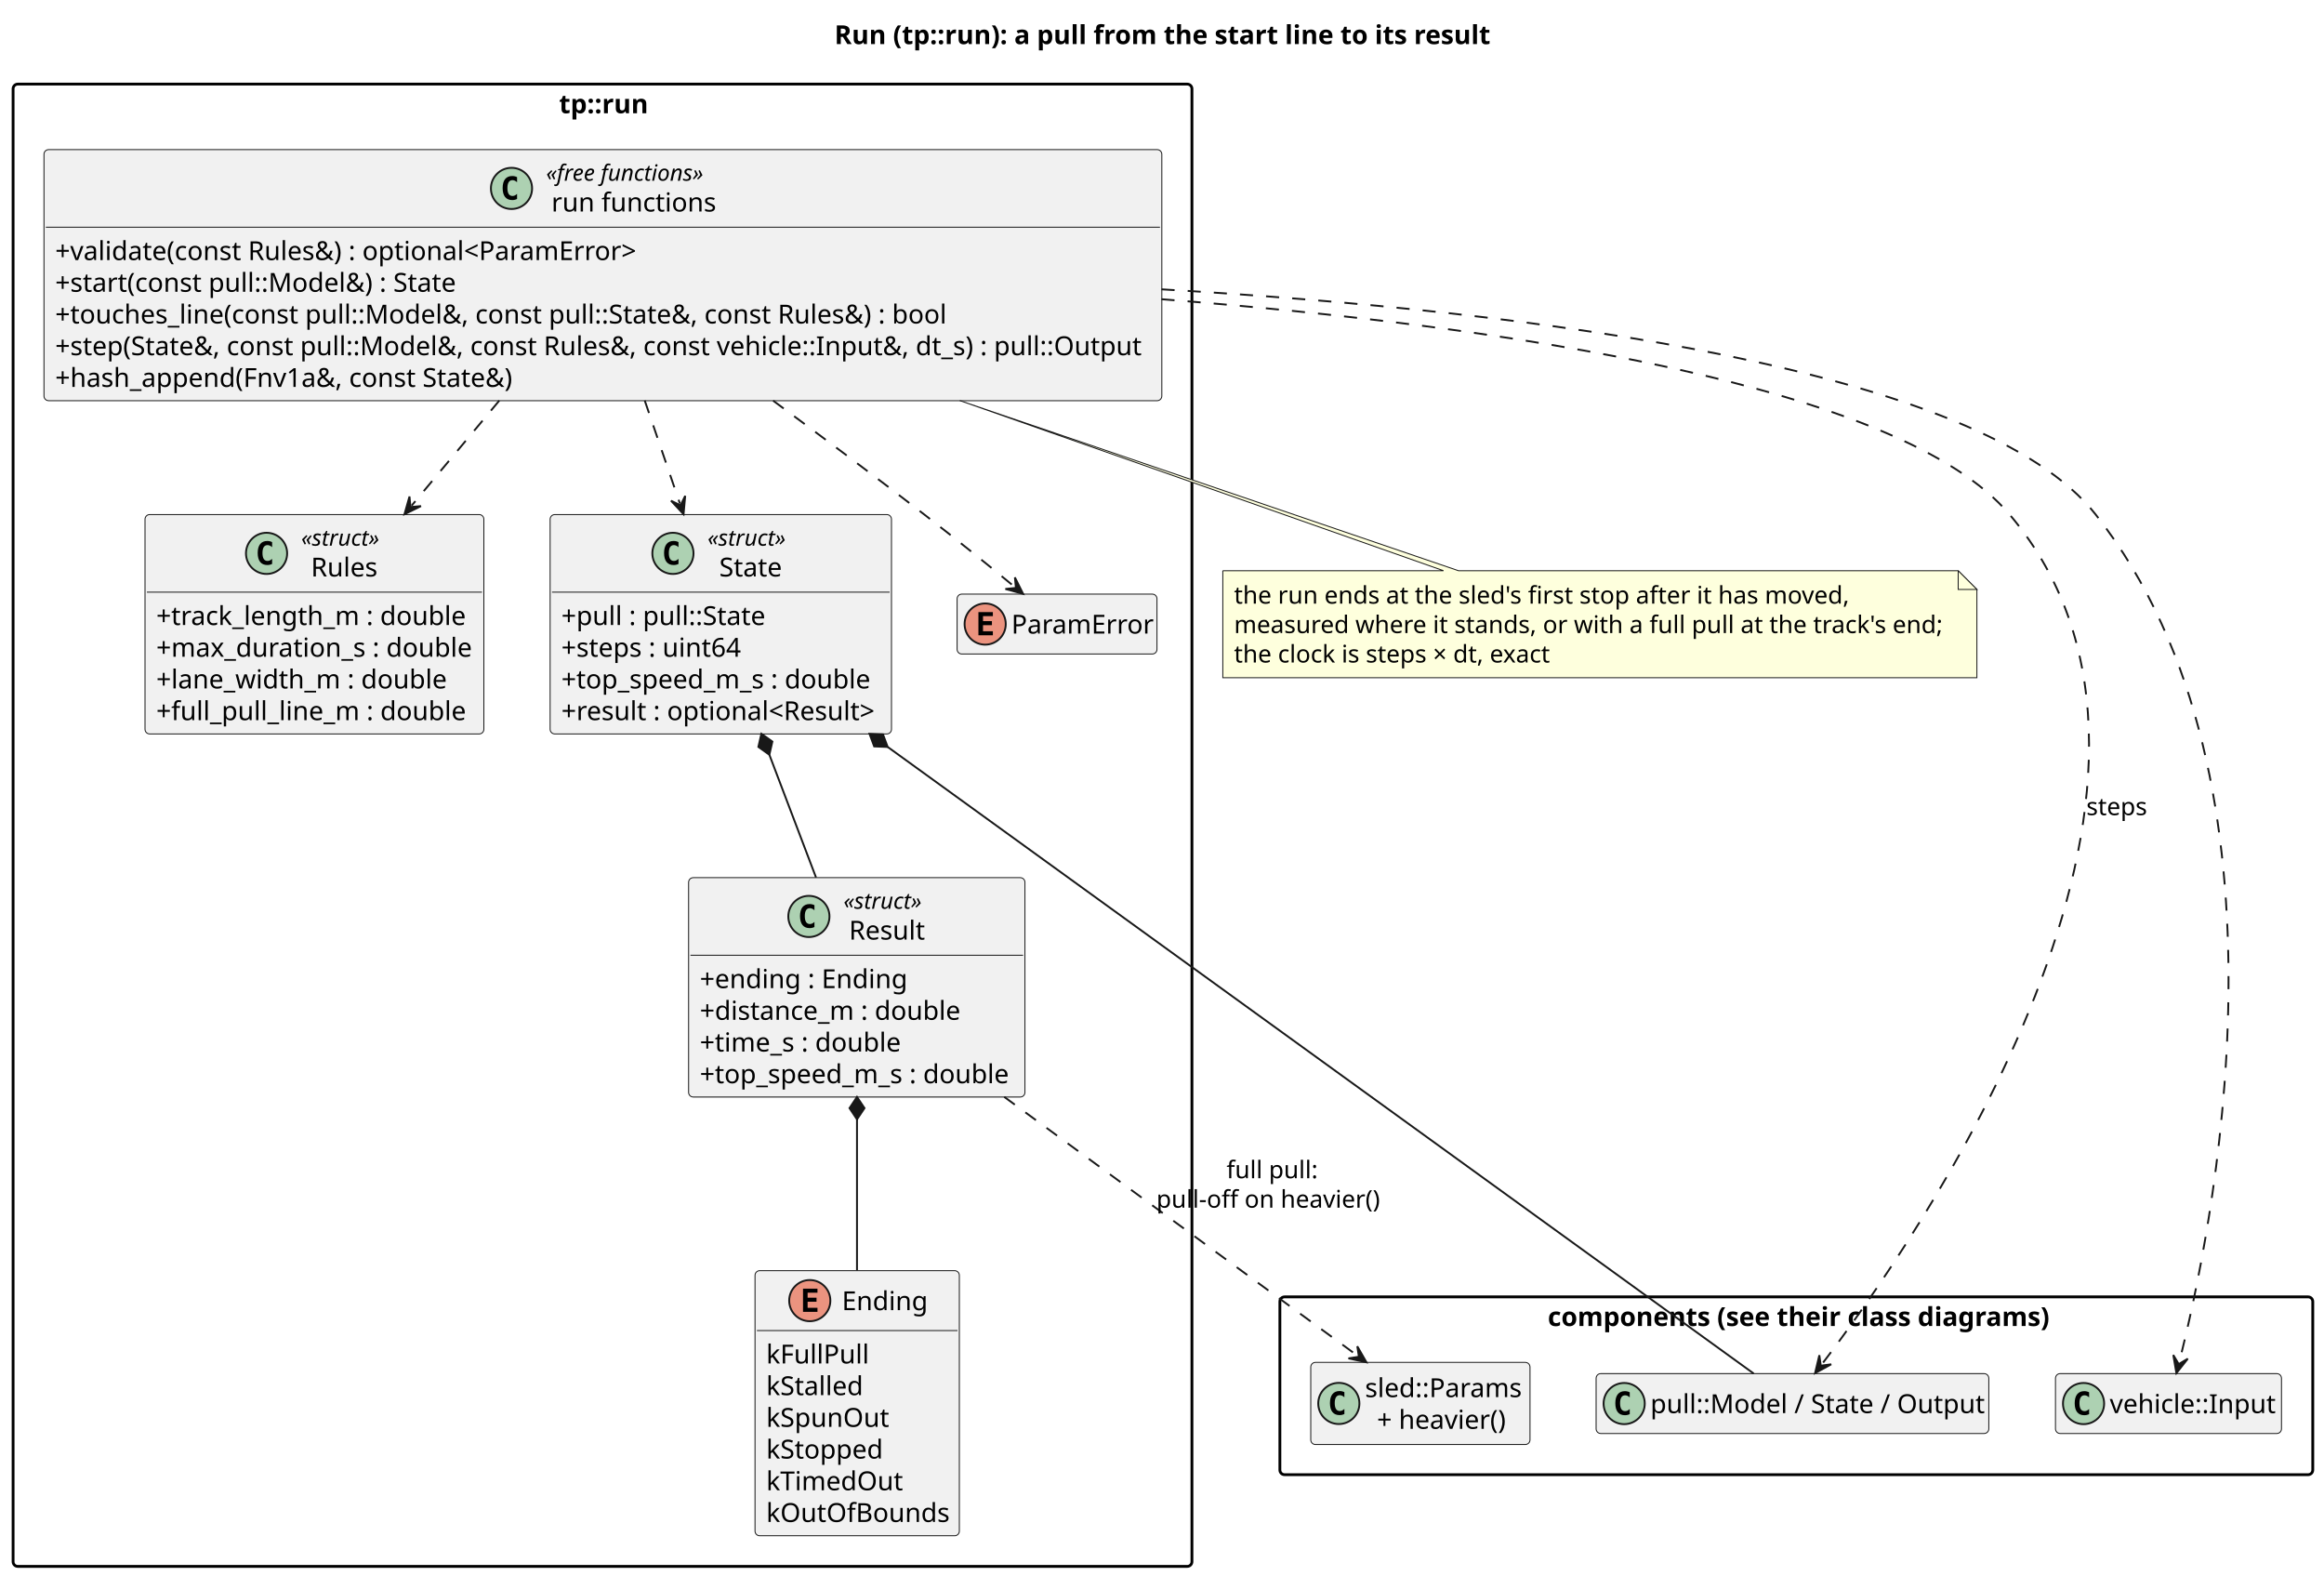
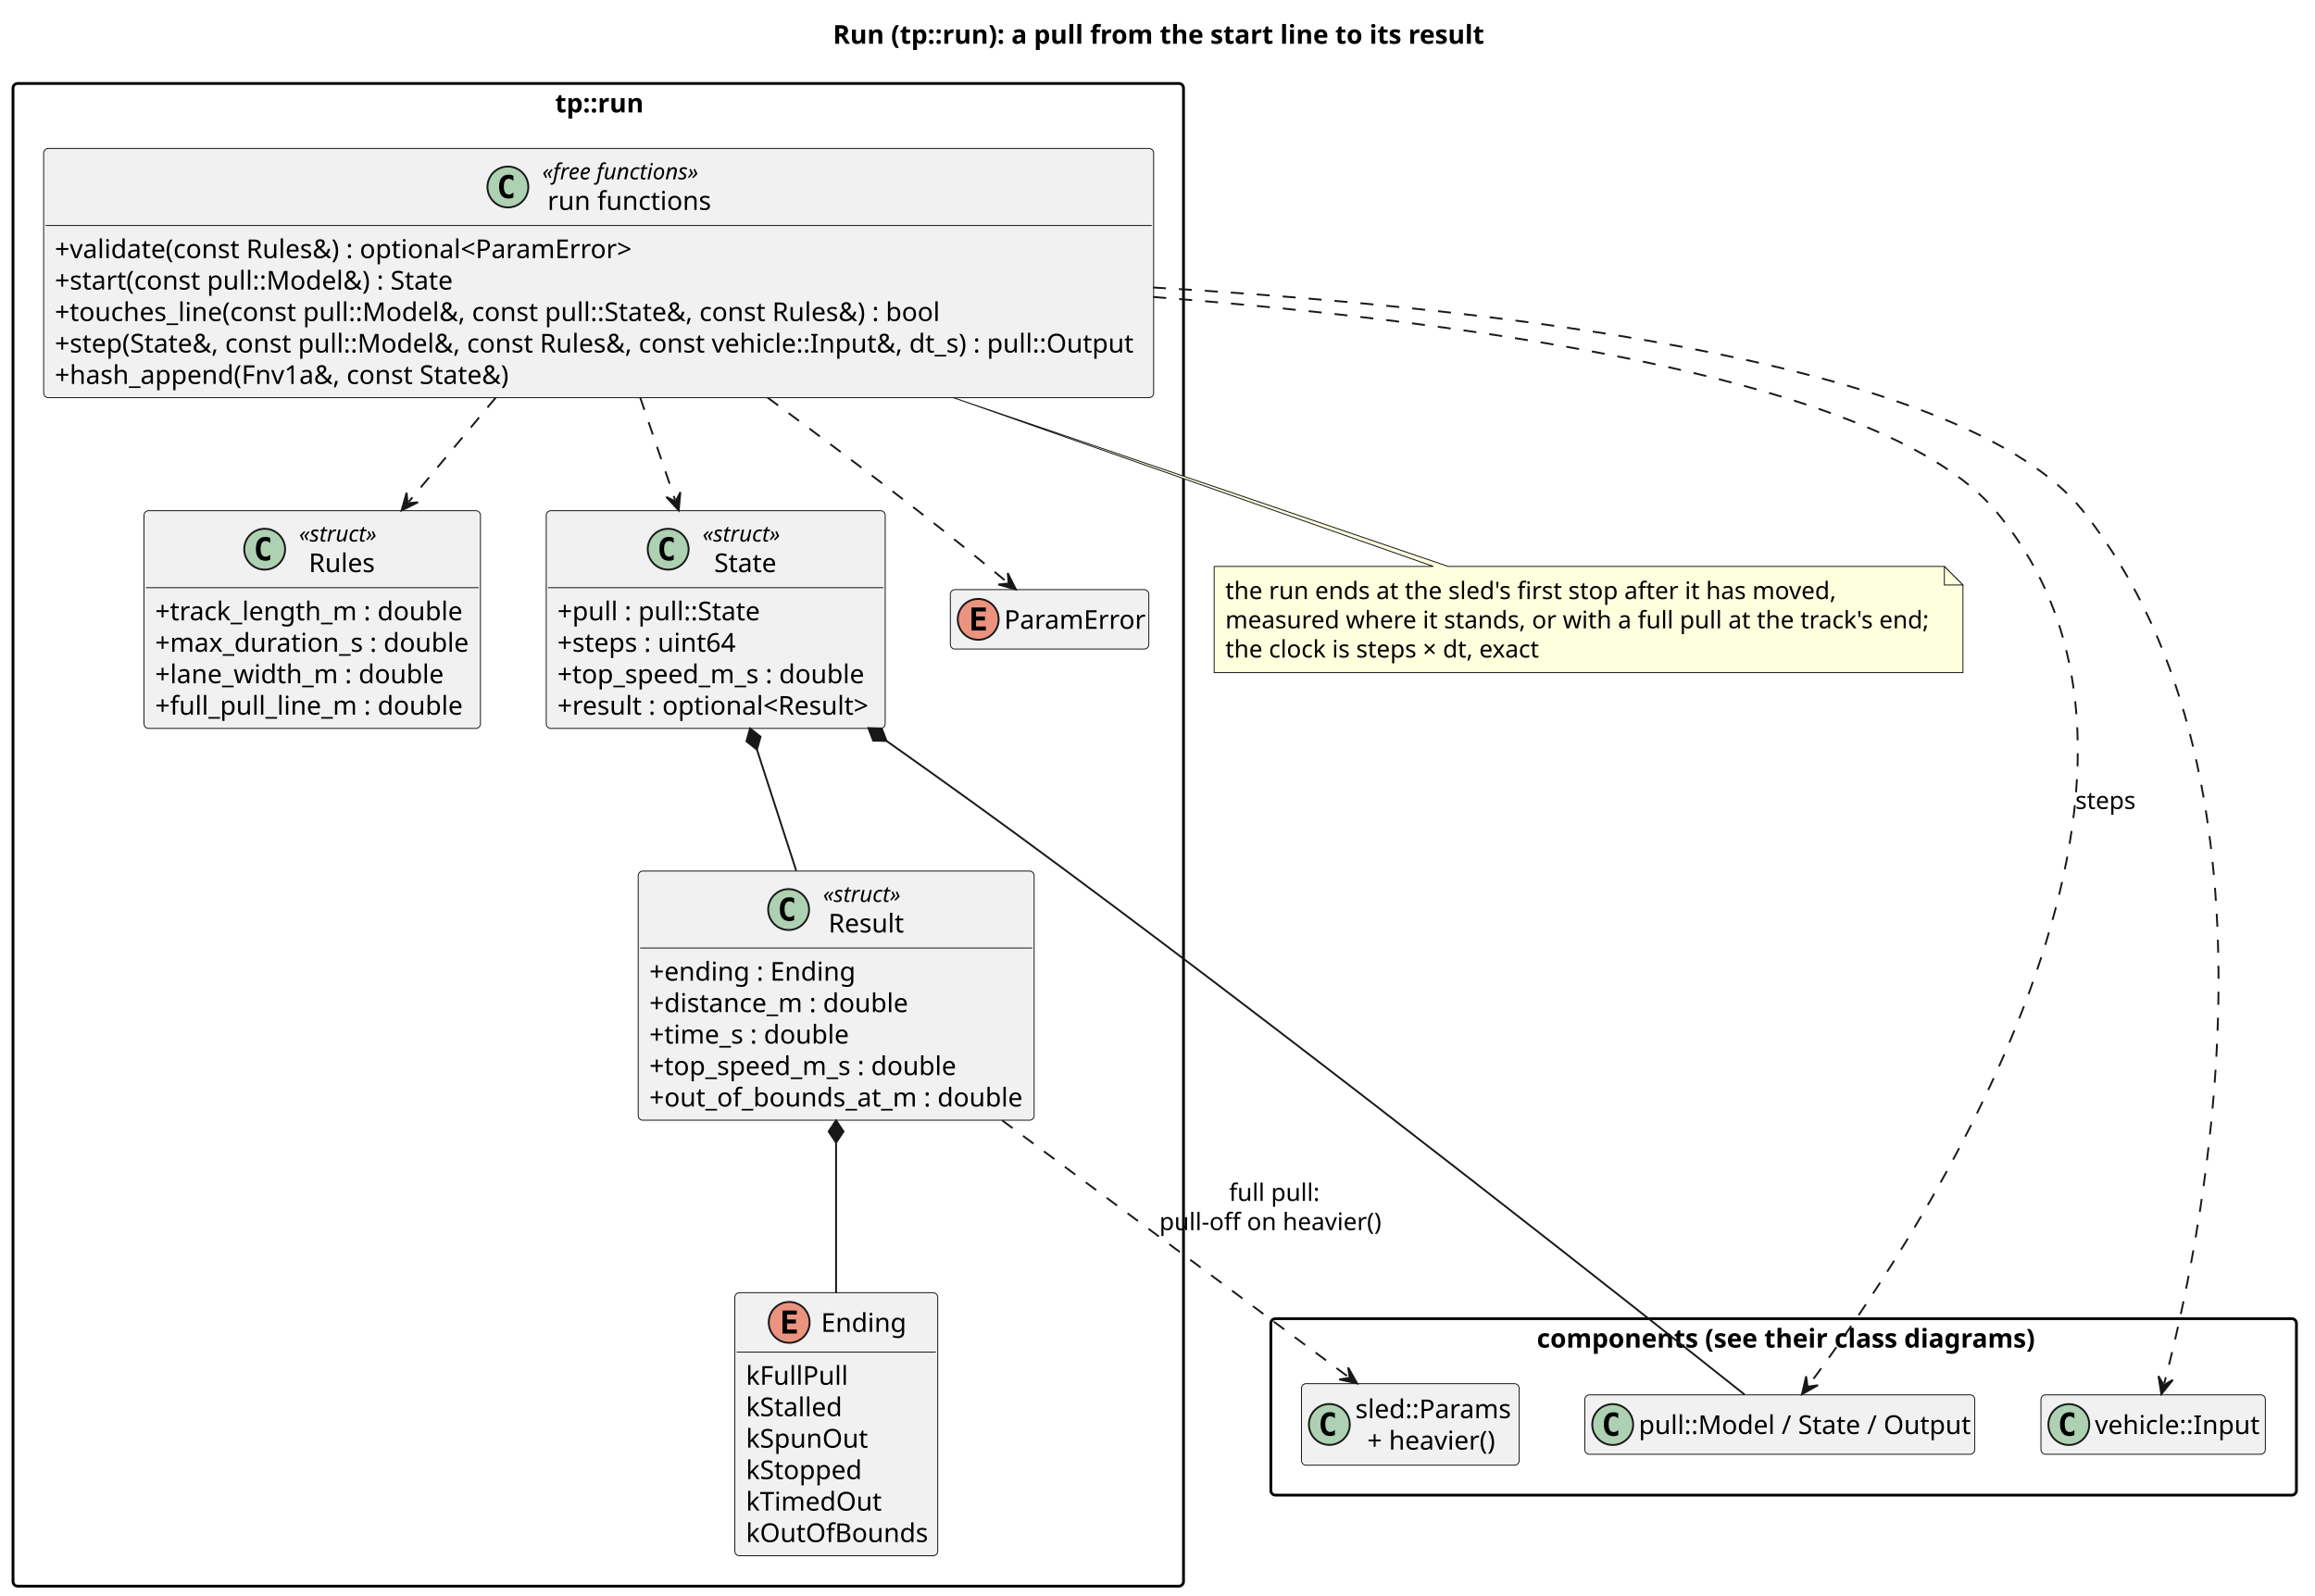
- <svg xmlns="http://www.w3.org/2000/svg" contentStyleType="text/css" height="842px" preserveAspectRatio="none" style="width:1242px;height:842px;background:#FFFFFF;" version="1.1" viewBox="0 0 1242 842" width="1242px" zoomAndPan="magnify">
+ <svg xmlns="http://www.w3.org/2000/svg" contentStyleType="text/css" height="859px" preserveAspectRatio="none" style="width:1246px;height:859px;background:#FFFFFF;" version="1.1" viewBox="0 0 1246 859" width="1246px" zoomAndPan="magnify">
  <defs />
  <g>
-     <text fill="#000000" font-family="sans-serif" font-size="14" font-weight="bold" lengthAdjust="spacing" textLength="336.082" x="445.959" y="23.562">Run (tp::run): a pull from the start line to its result</text>
+     <text fill="#000000" font-family="sans-serif" font-size="14" font-weight="bold" lengthAdjust="spacing" textLength="336.082" x="448.279" y="23.562">Run (tp::run): a pull from the start line to its result</text>
    <g id="cluster_components (see their class diagrams)">
-       <rect fill="none" height="95" rx="2.5" ry="2.5" style="stroke:#000000;stroke-width:1.5;" width="552" x="684" y="692.939" />
-       <text fill="#000000" font-family="sans-serif" font-size="14" font-weight="bold" lengthAdjust="spacing" textLength="265.644" x="827.178" y="708.502">components (see their class diagrams)</text>
+       <rect fill="none" height="95" rx="2.5" ry="2.5" style="stroke:#000000;stroke-width:1.5;" width="552" x="684" y="709.939" />
+       <text fill="#000000" font-family="sans-serif" font-size="14" font-weight="bold" lengthAdjust="spacing" textLength="265.644" x="827.178" y="725.502">components (see their class diagrams)</text>
    </g>
    <g id="cluster_tp::run">
-       <rect fill="none" height="792" rx="2.5" ry="2.5" style="stroke:#000000;stroke-width:1.5;" width="630" x="7" y="44.94" />
+       <rect fill="none" height="809" rx="2.5" ry="2.5" style="stroke:#000000;stroke-width:1.5;" width="630" x="7" y="44.94" />
      <text fill="#000000" font-family="sans-serif" font-size="14" font-weight="bold" lengthAdjust="spacing" textLength="46.437" x="298.782" y="60.502">tp::run</text>
    </g>
    <g id="elem_Pull">
-       <rect codeLine="7" fill="#F1F1F1" height="32" id="Pull" rx="2.5" ry="2.5" style="stroke:#181818;stroke-width:0.5;" width="209.864" x="853" y="733.939" />
-       <ellipse cx="868" cy="749.939" fill="#ADD1B2" rx="11" ry="11" style="stroke:#181818;stroke-width:1.0;" />
-       <path d="M870.969,755.58 Q870.391,755.877 869.75,756.018 Q869.109,756.174 868.406,756.174 Q865.906,756.174 864.578,754.533 Q863.266,752.877 863.266,749.752 Q863.266,746.627 864.578,744.971 Q865.906,743.314 868.406,743.314 Q869.109,743.314 869.75,743.471 Q870.406,743.627 870.969,743.924 L870.969,746.643 Q870.344,746.064 869.75,745.799 Q869.156,745.518 868.531,745.518 Q867.188,745.518 866.5,746.596 Q865.812,747.658 865.812,749.752 Q865.812,751.846 866.5,752.924 Q867.188,753.986 868.531,753.986 Q869.156,753.986 869.75,753.721 Q870.344,753.439 870.969,752.861 L870.969,755.58 Z " fill="#000000" />
-       <text fill="#000000" font-family="sans-serif" font-size="14" lengthAdjust="spacing" textLength="177.864" x="882" y="755.032">pull::Model / State / Output</text>
+       <rect codeLine="7" fill="#F1F1F1" height="32" id="Pull" rx="2.5" ry="2.5" style="stroke:#181818;stroke-width:0.5;" width="209.864" x="853" y="750.939" />
+       <ellipse cx="868" cy="766.939" fill="#ADD1B2" rx="11" ry="11" style="stroke:#181818;stroke-width:1.0;" />
+       <path d="M870.969,772.58 Q870.391,772.877 869.75,773.018 Q869.109,773.174 868.406,773.174 Q865.906,773.174 864.578,771.533 Q863.266,769.877 863.266,766.752 Q863.266,763.627 864.578,761.971 Q865.906,760.314 868.406,760.314 Q869.109,760.314 869.75,760.471 Q870.406,760.627 870.969,760.924 L870.969,763.643 Q870.344,763.064 869.75,762.799 Q869.156,762.518 868.531,762.518 Q867.188,762.518 866.5,763.596 Q865.812,764.658 865.812,766.752 Q865.812,768.846 866.5,769.924 Q867.188,770.986 868.531,770.986 Q869.156,770.986 869.75,770.721 Q870.344,770.439 870.969,769.861 L870.969,772.58 Z " fill="#000000" />
+       <text fill="#000000" font-family="sans-serif" font-size="14" lengthAdjust="spacing" textLength="177.864" x="882" y="772.032">pull::Model / State / Output</text>
    </g>
    <g id="elem_Sled">
-       <rect codeLine="8" fill="#F1F1F1" height="43.879" id="Sled" rx="2.5" ry="2.5" style="stroke:#181818;stroke-width:0.5;" width="117.169" x="700.5" y="727.939" />
-       <ellipse cx="715.5" cy="749.879" fill="#ADD1B2" rx="11" ry="11" style="stroke:#181818;stroke-width:1.0;" />
-       <path d="M718.469,755.519 Q717.891,755.816 717.25,755.957 Q716.609,756.113 715.906,756.113 Q713.406,756.113 712.078,754.473 Q710.766,752.816 710.766,749.691 Q710.766,746.566 712.078,744.91 Q713.406,743.254 715.906,743.254 Q716.609,743.254 717.25,743.41 Q717.906,743.566 718.469,743.863 L718.469,746.582 Q717.844,746.004 717.25,745.738 Q716.656,745.457 716.031,745.457 Q714.688,745.457 714,746.535 Q713.312,747.598 713.312,749.691 Q713.312,751.785 714,752.863 Q714.688,753.926 716.031,753.926 Q716.656,753.926 717.25,753.66 Q717.844,753.379 718.469,752.801 L718.469,755.519 Z " fill="#000000" />
-       <text fill="#000000" font-family="sans-serif" font-size="14" lengthAdjust="spacing" textLength="85.169" x="729.5" y="746.502">sled::Params</text>
-       <text fill="#000000" font-family="sans-serif" font-size="14" lengthAdjust="spacing" textLength="72.406" x="735.881" y="763.441">+ heavier()</text>
+       <rect codeLine="8" fill="#F1F1F1" height="43.879" id="Sled" rx="2.5" ry="2.5" style="stroke:#181818;stroke-width:0.5;" width="117.169" x="700.5" y="744.939" />
+       <ellipse cx="715.5" cy="766.879" fill="#ADD1B2" rx="11" ry="11" style="stroke:#181818;stroke-width:1.0;" />
+       <path d="M718.469,772.519 Q717.891,772.816 717.25,772.957 Q716.609,773.113 715.906,773.113 Q713.406,773.113 712.078,771.473 Q710.766,769.816 710.766,766.691 Q710.766,763.566 712.078,761.91 Q713.406,760.254 715.906,760.254 Q716.609,760.254 717.25,760.41 Q717.906,760.566 718.469,760.863 L718.469,763.582 Q717.844,763.004 717.25,762.738 Q716.656,762.457 716.031,762.457 Q714.688,762.457 714,763.535 Q713.312,764.598 713.312,766.691 Q713.312,768.785 714,769.863 Q714.688,770.926 716.031,770.926 Q716.656,770.926 717.25,770.66 Q717.844,770.379 718.469,769.801 L718.469,772.519 Z " fill="#000000" />
+       <text fill="#000000" font-family="sans-serif" font-size="14" lengthAdjust="spacing" textLength="85.169" x="729.5" y="763.502">sled::Params</text>
+       <text fill="#000000" font-family="sans-serif" font-size="14" lengthAdjust="spacing" textLength="72.406" x="735.881" y="780.441">+ heavier()</text>
    </g>
    <g id="elem_Input">
-       <rect codeLine="9" fill="#F1F1F1" height="32" id="Input" rx="2.5" ry="2.5" style="stroke:#181818;stroke-width:0.5;" width="120.778" x="1098.5" y="733.939" />
-       <ellipse cx="1113.5" cy="749.939" fill="#ADD1B2" rx="11" ry="11" style="stroke:#181818;stroke-width:1.0;" />
-       <path d="M1116.469,755.58 Q1115.891,755.877 1115.25,756.018 Q1114.609,756.174 1113.906,756.174 Q1111.406,756.174 1110.078,754.533 Q1108.766,752.877 1108.766,749.752 Q1108.766,746.627 1110.078,744.971 Q1111.406,743.314 1113.906,743.314 Q1114.609,743.314 1115.25,743.471 Q1115.906,743.627 1116.469,743.924 L1116.469,746.643 Q1115.844,746.064 1115.25,745.799 Q1114.656,745.518 1114.031,745.518 Q1112.688,745.518 1112,746.596 Q1111.312,747.658 1111.312,749.752 Q1111.312,751.846 1112,752.924 Q1112.688,753.986 1114.031,753.986 Q1114.656,753.986 1115.25,753.721 Q1115.844,753.439 1116.469,752.861 L1116.469,755.58 Z " fill="#000000" />
-       <text fill="#000000" font-family="sans-serif" font-size="14" lengthAdjust="spacing" textLength="88.778" x="1127.5" y="755.032">vehicle::Input</text>
+       <rect codeLine="9" fill="#F1F1F1" height="32" id="Input" rx="2.5" ry="2.5" style="stroke:#181818;stroke-width:0.5;" width="120.778" x="1098.5" y="750.939" />
+       <ellipse cx="1113.5" cy="766.939" fill="#ADD1B2" rx="11" ry="11" style="stroke:#181818;stroke-width:1.0;" />
+       <path d="M1116.469,772.58 Q1115.891,772.877 1115.25,773.018 Q1114.609,773.174 1113.906,773.174 Q1111.406,773.174 1110.078,771.533 Q1108.766,769.877 1108.766,766.752 Q1108.766,763.627 1110.078,761.971 Q1111.406,760.314 1113.906,760.314 Q1114.609,760.314 1115.25,760.471 Q1115.906,760.627 1116.469,760.924 L1116.469,763.643 Q1115.844,763.064 1115.25,762.799 Q1114.656,762.518 1114.031,762.518 Q1112.688,762.518 1112,763.596 Q1111.312,764.658 1111.312,766.752 Q1111.312,768.846 1112,769.924 Q1112.688,770.986 1114.031,770.986 Q1114.656,770.986 1115.25,770.721 Q1115.844,770.439 1116.469,769.861 L1116.469,772.58 Z " fill="#000000" />
+       <text fill="#000000" font-family="sans-serif" font-size="14" lengthAdjust="spacing" textLength="88.778" x="1127.5" y="772.032">vehicle::Input</text>
    </g>
    <g id="elem_Rules">
      <rect codeLine="13" fill="#F1F1F1" height="117.217" id="Rules" rx="2.5" ry="2.5" style="stroke:#181818;stroke-width:0.5;" width="181.087" x="77.5" y="274.94" />
      <ellipse cx="142.456" cy="295.669" fill="#ADD1B2" rx="11" ry="11" style="stroke:#181818;stroke-width:1.0;" />
      <path d="M145.424,301.31 Q144.846,301.606 144.206,301.747 Q143.565,301.903 142.862,301.903 Q140.362,301.903 139.034,300.263 Q137.721,298.606 137.721,295.481 Q137.721,292.356 139.034,290.7 Q140.362,289.044 142.862,289.044 Q143.565,289.044 144.206,289.2 Q144.862,289.356 145.424,289.653 L145.424,292.372 Q144.799,291.794 144.206,291.528 Q143.612,291.247 142.987,291.247 Q141.643,291.247 140.956,292.325 Q140.268,293.388 140.268,295.481 Q140.268,297.575 140.956,298.653 Q141.643,299.716 142.987,299.716 Q143.612,299.716 144.206,299.45 Q144.799,299.169 145.424,298.591 L145.424,301.31 Z " fill="#000000" />
      <text fill="#000000" font-family="sans-serif" font-size="12" font-style="italic" lengthAdjust="spacing" textLength="46.676" x="160.956" y="291.565">«struct»</text>
      <text fill="#000000" font-family="sans-serif" font-size="14" lengthAdjust="spacing" textLength="36.23" x="166.178" y="308.022">Rules</text>
      <line style="stroke:#181818;stroke-width:0.5;" x1="78.5" x2="257.587" y1="316.398" y2="316.398" />
      <text fill="#000000" font-family="sans-serif" font-size="14" lengthAdjust="spacing" textLength="166.236" x="83.5" y="333.961">+track_length_m : double</text>
      <text fill="#000000" font-family="sans-serif" font-size="14" lengthAdjust="spacing" textLength="169.087" x="83.5" y="350.9">+max_duration_s : double</text>
      <text fill="#000000" font-family="sans-serif" font-size="14" lengthAdjust="spacing" textLength="155.538" x="83.5" y="367.84">+lane_width_m : double</text>
      <text fill="#000000" font-family="sans-serif" font-size="14" lengthAdjust="spacing" textLength="165.047" x="83.5" y="384.779">+full_pull_line_m : double</text>
    </g>
    <g id="elem_Ending">
-       <rect codeLine="19" fill="#F1F1F1" height="141.637" id="Ending" rx="2.5" ry="2.5" style="stroke:#181818;stroke-width:0.5;" width="109.2" x="403.5" y="678.939" />
-       <ellipse cx="432.762" cy="694.939" fill="#EB937F" rx="11" ry="11" style="stroke:#181818;stroke-width:1.0;" />
-       <path d="M436.871,700.939 L429.153,700.939 L429.153,688.549 L436.871,688.549 L436.871,690.705 L431.606,690.705 L431.606,693.377 L436.371,693.377 L436.371,695.533 L431.606,695.533 L431.606,698.783 L436.871,698.783 L436.871,700.939 Z " fill="#000000" />
-       <text fill="#000000" font-family="sans-serif" font-size="14" lengthAdjust="spacing" textLength="45.507" x="449.931" y="700.032">Ending</text>
-       <line style="stroke:#181818;stroke-width:0.5;" x1="404.5" x2="511.7" y1="710.939" y2="710.939" />
-       <text fill="#000000" font-family="sans-serif" font-size="14" lengthAdjust="spacing" textLength="55.009" x="409.5" y="728.502">kFullPull</text>
-       <text fill="#000000" font-family="sans-serif" font-size="14" lengthAdjust="spacing" textLength="52.623" x="409.5" y="745.441">kStalled</text>
-       <text fill="#000000" font-family="sans-serif" font-size="14" lengthAdjust="spacing" textLength="65.352" x="409.5" y="762.381">kSpunOut</text>
-       <text fill="#000000" font-family="sans-serif" font-size="14" lengthAdjust="spacing" textLength="63.52" x="409.5" y="779.32">kStopped</text>
-       <text fill="#000000" font-family="sans-serif" font-size="14" lengthAdjust="spacing" textLength="72.673" x="409.5" y="796.26">kTimedOut</text>
-       <text fill="#000000" font-family="sans-serif" font-size="14" lengthAdjust="spacing" textLength="97.2" x="409.5" y="813.199">kOutOfBounds</text>
+       <rect codeLine="19" fill="#F1F1F1" height="141.637" id="Ending" rx="2.5" ry="2.5" style="stroke:#181818;stroke-width:0.5;" width="109.2" x="395.5" y="695.939" />
+       <ellipse cx="424.762" cy="711.939" fill="#EB937F" rx="11" ry="11" style="stroke:#181818;stroke-width:1.0;" />
+       <path d="M428.871,717.939 L421.153,717.939 L421.153,705.549 L428.871,705.549 L428.871,707.705 L423.606,707.705 L423.606,710.377 L428.371,710.377 L428.371,712.533 L423.606,712.533 L423.606,715.783 L428.871,715.783 L428.871,717.939 Z " fill="#000000" />
+       <text fill="#000000" font-family="sans-serif" font-size="14" lengthAdjust="spacing" textLength="45.507" x="441.931" y="717.032">Ending</text>
+       <line style="stroke:#181818;stroke-width:0.5;" x1="396.5" x2="503.7" y1="727.939" y2="727.939" />
+       <text fill="#000000" font-family="sans-serif" font-size="14" lengthAdjust="spacing" textLength="55.009" x="401.5" y="745.502">kFullPull</text>
+       <text fill="#000000" font-family="sans-serif" font-size="14" lengthAdjust="spacing" textLength="52.623" x="401.5" y="762.441">kStalled</text>
+       <text fill="#000000" font-family="sans-serif" font-size="14" lengthAdjust="spacing" textLength="65.352" x="401.5" y="779.381">kSpunOut</text>
+       <text fill="#000000" font-family="sans-serif" font-size="14" lengthAdjust="spacing" textLength="63.52" x="401.5" y="796.32">kStopped</text>
+       <text fill="#000000" font-family="sans-serif" font-size="14" lengthAdjust="spacing" textLength="72.673" x="401.5" y="813.26">kTimedOut</text>
+       <text fill="#000000" font-family="sans-serif" font-size="14" lengthAdjust="spacing" textLength="97.2" x="401.5" y="830.199">kOutOfBounds</text>
    </g>
    <g id="elem_Result">
-       <rect codeLine="27" fill="#F1F1F1" height="117.217" id="Result" rx="2.5" ry="2.5" style="stroke:#181818;stroke-width:0.5;" width="179.754" x="368" y="468.94" />
-       <ellipse cx="432.289" cy="489.669" fill="#ADD1B2" rx="11" ry="11" style="stroke:#181818;stroke-width:1.0;" />
-       <path d="M435.258,495.31 Q434.68,495.606 434.039,495.747 Q433.398,495.903 432.695,495.903 Q430.195,495.903 428.867,494.263 Q427.555,492.606 427.555,489.481 Q427.555,486.356 428.867,484.7 Q430.195,483.044 432.695,483.044 Q433.398,483.044 434.039,483.2 Q434.695,483.356 435.258,483.653 L435.258,486.372 Q434.633,485.794 434.039,485.528 Q433.445,485.247 432.82,485.247 Q431.477,485.247 430.789,486.325 Q430.102,487.388 430.102,489.481 Q430.102,491.575 430.789,492.653 Q431.477,493.716 432.82,493.716 Q433.445,493.716 434.039,493.45 Q434.633,493.169 435.258,492.591 L435.258,495.31 Z " fill="#000000" />
-       <text fill="#000000" font-family="sans-serif" font-size="12" font-style="italic" lengthAdjust="spacing" textLength="46.676" x="450.789" y="485.565">«struct»</text>
-       <text fill="#000000" font-family="sans-serif" font-size="14" lengthAdjust="spacing" textLength="40.81" x="453.722" y="502.022">Result</text>
-       <line style="stroke:#181818;stroke-width:0.5;" x1="369" x2="546.754" y1="510.398" y2="510.398" />
-       <text fill="#000000" font-family="sans-serif" font-size="14" lengthAdjust="spacing" textLength="111.932" x="374" y="527.961">+ending : Ending</text>
-       <text fill="#000000" font-family="sans-serif" font-size="14" lengthAdjust="spacing" textLength="141.415" x="374" y="544.9">+distance_m : double</text>
-       <text fill="#000000" font-family="sans-serif" font-size="14" lengthAdjust="spacing" textLength="108.712" x="374" y="561.84">+time_s : double</text>
-       <text fill="#000000" font-family="sans-serif" font-size="14" lengthAdjust="spacing" textLength="167.754" x="374" y="578.779">+top_speed_m_s : double</text>
+       <rect codeLine="27" fill="#F1F1F1" height="134.156" id="Result" rx="2.5" ry="2.5" style="stroke:#181818;stroke-width:0.5;" width="213.093" x="343.5" y="468.94" />
+       <ellipse cx="424.459" cy="489.669" fill="#ADD1B2" rx="11" ry="11" style="stroke:#181818;stroke-width:1.0;" />
+       <path d="M427.427,495.31 Q426.849,495.606 426.209,495.747 Q425.568,495.903 424.865,495.903 Q422.365,495.903 421.037,494.263 Q419.724,492.606 419.724,489.481 Q419.724,486.356 421.037,484.7 Q422.365,483.044 424.865,483.044 Q425.568,483.044 426.209,483.2 Q426.865,483.356 427.427,483.653 L427.427,486.372 Q426.802,485.794 426.209,485.528 Q425.615,485.247 424.99,485.247 Q423.646,485.247 422.959,486.325 Q422.271,487.388 422.271,489.481 Q422.271,491.575 422.959,492.653 Q423.646,493.716 424.99,493.716 Q425.615,493.716 426.209,493.45 Q426.802,493.169 427.427,492.591 L427.427,495.31 Z " fill="#000000" />
+       <text fill="#000000" font-family="sans-serif" font-size="12" font-style="italic" lengthAdjust="spacing" textLength="46.676" x="442.959" y="485.565">«struct»</text>
+       <text fill="#000000" font-family="sans-serif" font-size="14" lengthAdjust="spacing" textLength="40.81" x="445.891" y="502.022">Result</text>
+       <line style="stroke:#181818;stroke-width:0.5;" x1="344.5" x2="555.593" y1="510.398" y2="510.398" />
+       <text fill="#000000" font-family="sans-serif" font-size="14" lengthAdjust="spacing" textLength="111.932" x="349.5" y="527.961">+ending : Ending</text>
+       <text fill="#000000" font-family="sans-serif" font-size="14" lengthAdjust="spacing" textLength="141.415" x="349.5" y="544.9">+distance_m : double</text>
+       <text fill="#000000" font-family="sans-serif" font-size="14" lengthAdjust="spacing" textLength="108.712" x="349.5" y="561.84">+time_s : double</text>
+       <text fill="#000000" font-family="sans-serif" font-size="14" lengthAdjust="spacing" textLength="167.754" x="349.5" y="578.779">+top_speed_m_s : double</text>
+       <text fill="#000000" font-family="sans-serif" font-size="14" lengthAdjust="spacing" textLength="201.093" x="349.5" y="595.719">+out_of_bounds_at_m : double</text>
    </g>
    <g id="elem_State">
-       <rect codeLine="33" fill="#F1F1F1" height="117.217" id="State" rx="2.5" ry="2.5" style="stroke:#181818;stroke-width:0.5;" width="182.434" x="294" y="274.94" />
+       <rect codeLine="34" fill="#F1F1F1" height="117.217" id="State" rx="2.5" ry="2.5" style="stroke:#181818;stroke-width:0.5;" width="182.434" x="294" y="274.94" />
      <ellipse cx="359.629" cy="295.669" fill="#ADD1B2" rx="11" ry="11" style="stroke:#181818;stroke-width:1.0;" />
      <path d="M362.598,301.31 Q362.019,301.606 361.379,301.747 Q360.738,301.903 360.035,301.903 Q357.535,301.903 356.207,300.263 Q354.894,298.606 354.894,295.481 Q354.894,292.356 356.207,290.7 Q357.535,289.044 360.035,289.044 Q360.738,289.044 361.379,289.2 Q362.035,289.356 362.598,289.653 L362.598,292.372 Q361.973,291.794 361.379,291.528 Q360.785,291.247 360.16,291.247 Q358.816,291.247 358.129,292.325 Q357.441,293.388 357.441,295.481 Q357.441,297.575 358.129,298.653 Q358.816,299.716 360.16,299.716 Q360.785,299.716 361.379,299.45 Q361.973,299.169 362.598,298.591 L362.598,301.31 Z " fill="#000000" />
      <text fill="#000000" font-family="sans-serif" font-size="12" font-style="italic" lengthAdjust="spacing" textLength="46.676" x="378.129" y="291.565">«struct»</text>
      <text fill="#000000" font-family="sans-serif" font-size="14" lengthAdjust="spacing" textLength="34.166" x="384.384" y="308.022">State</text>
      <line style="stroke:#181818;stroke-width:0.5;" x1="295" x2="475.434" y1="316.398" y2="316.398" />
      <text fill="#000000" font-family="sans-serif" font-size="14" lengthAdjust="spacing" textLength="110.667" x="300" y="333.961">+pull : pull::State</text>
      <text fill="#000000" font-family="sans-serif" font-size="14" lengthAdjust="spacing" textLength="99.511" x="300" y="350.9">+steps : uint64</text>
      <text fill="#000000" font-family="sans-serif" font-size="14" lengthAdjust="spacing" textLength="167.754" x="300" y="367.84">+top_speed_m_s : double</text>
      <text fill="#000000" font-family="sans-serif" font-size="14" lengthAdjust="spacing" textLength="170.434" x="300" y="384.779">+result : optional&lt;Result&gt;</text>
    </g>
    <g id="elem_ParamError">
-       <rect codeLine="39" fill="#F1F1F1" height="32" id="ParamError" rx="2.5" ry="2.5" style="stroke:#181818;stroke-width:0.5;" width="106.819" x="511.5" y="317.44" />
+       <rect codeLine="40" fill="#F1F1F1" height="32" id="ParamError" rx="2.5" ry="2.5" style="stroke:#181818;stroke-width:0.5;" width="106.819" x="511.5" y="317.44" />
      <ellipse cx="526.5" cy="333.44" fill="#EB937F" rx="11" ry="11" style="stroke:#181818;stroke-width:1.0;" />
      <path d="M530.609,339.44 L522.891,339.44 L522.891,327.049 L530.609,327.049 L530.609,329.205 L525.344,329.205 L525.344,331.877 L530.109,331.877 L530.109,334.033 L525.344,334.033 L525.344,337.283 L530.609,337.283 L530.609,339.44 Z " fill="#000000" />
      <text fill="#000000" font-family="sans-serif" font-size="14" lengthAdjust="spacing" textLength="74.819" x="540.5" y="338.532">ParamError</text>
    </g>
    <g id="elem_RunFns">
-       <rect codeLine="40" fill="#F1F1F1" height="134.156" id="RunFns" rx="2.5" ry="2.5" style="stroke:#181818;stroke-width:0.5;" width="597.409" x="23.5" y="79.939" />
+       <rect codeLine="41" fill="#F1F1F1" height="134.156" id="RunFns" rx="2.5" ry="2.5" style="stroke:#181818;stroke-width:0.5;" width="597.409" x="23.5" y="79.939" />
      <ellipse cx="273.361" cy="100.669" fill="#ADD1B2" rx="11" ry="11" style="stroke:#181818;stroke-width:1.0;" />
      <path d="M276.33,106.31 Q275.752,106.606 275.111,106.747 Q274.47,106.903 273.767,106.903 Q271.267,106.903 269.939,105.263 Q268.627,103.606 268.627,100.481 Q268.627,97.356 269.939,95.7 Q271.267,94.044 273.767,94.044 Q274.47,94.044 275.111,94.2 Q275.767,94.356 276.33,94.653 L276.33,97.372 Q275.705,96.794 275.111,96.528 Q274.517,96.247 273.892,96.247 Q272.548,96.247 271.861,97.325 Q271.173,98.388 271.173,100.481 Q271.173,102.575 271.861,103.653 Q272.548,104.716 273.892,104.716 Q274.517,104.716 275.111,104.45 Q275.705,104.169 276.33,103.591 L276.33,106.31 Z " fill="#000000" />
      <text fill="#000000" font-family="sans-serif" font-size="12" font-style="italic" lengthAdjust="spacing" textLength="93.188" x="291.861" y="96.564">«free functions»</text>
      <text fill="#000000" font-family="sans-serif" font-size="14" lengthAdjust="spacing" textLength="87.514" x="294.698" y="113.022">run functions</text>
      <line style="stroke:#181818;stroke-width:0.5;" x1="24.5" x2="619.909" y1="121.398" y2="121.398" />
      <text fill="#000000" font-family="sans-serif" font-size="14" lengthAdjust="spacing" textLength="315.089" x="29.5" y="138.961">+validate(const Rules&amp;) : optional&lt;ParamError&gt;</text>
      <text fill="#000000" font-family="sans-serif" font-size="14" lengthAdjust="spacing" textLength="217.684" x="29.5" y="155.9">+start(const pull::Model&amp;) : State</text>
      <text fill="#000000" font-family="sans-serif" font-size="14" lengthAdjust="spacing" textLength="482.481" x="29.5" y="172.84">+touches_line(const pull::Model&amp;, const pull::State&amp;, const Rules&amp;) : bool</text>
      <text fill="#000000" font-family="sans-serif" font-size="14" lengthAdjust="spacing" textLength="585.409" x="29.5" y="189.779">+step(State&amp;, const pull::Model&amp;, const Rules&amp;, const vehicle::Input&amp;, dt_s) : pull::Output</text>
      <text fill="#000000" font-family="sans-serif" font-size="14" lengthAdjust="spacing" textLength="246.381" x="29.5" y="206.719">+hash_append(Fnv1a&amp;, const State&amp;)</text>
    </g>
    <g id="elem_GMN22">
      <path d="M653.5,304.94 L653.5,362.128 A0,0 0 0 0 653.5,362.128 L1056.502,362.128 A0,0 0 0 0 1056.502,362.128 L1056.502,314.94 L1046.502,304.94 L779.44,304.94 L512.92,214.03 L771.44,304.94 L653.5,304.94 A0,0 0 0 0 653.5,304.94 " fill="#FEFFDD" style="stroke:#181818;stroke-width:0.5;" />
      <path d="M1046.502,304.94 L1046.502,314.94 L1056.502,314.94 L1046.502,304.94 " fill="#FEFFDD" style="stroke:#181818;stroke-width:0.5;" />
      <text fill="#000000" font-family="sans-serif" font-size="13" lengthAdjust="spacing" textLength="332.16" x="659.5" y="322.533">the run ends at the sled's first stop after it has moved,</text>
      <text fill="#000000" font-family="sans-serif" font-size="13" lengthAdjust="spacing" textLength="382.002" x="659.5" y="338.263">measured where it stands, or with a full pull at the track's end;</text>
      <text fill="#000000" font-family="sans-serif" font-size="13" lengthAdjust="spacing" textLength="176.128" x="659.5" y="353.992">the clock is steps × dt, exact</text>
    </g>
    <g id="link_Result_Ending">
-       <path codeLine="47" d="M458,598.09 C458,626.409 458,648.789 458,678.649 " fill="none" id="Result-backto-Ending" style="stroke:#181818;stroke-width:1.0;" />
-       <polygon fill="#181818" points="458,586.09,454,592.09,458,598.09,462,592.09,458,586.09" style="stroke:#181818;stroke-width:1.0;" />
+       <path codeLine="48" d="M450,615.179 C450,644.24 450,666.38 450,695.86 " fill="none" id="Result-backto-Ending" style="stroke:#181818;stroke-width:1.0;" />
+       <polygon fill="#181818" points="450,603.179,446,609.179,450,615.179,454,609.179,450,603.179" style="stroke:#181818;stroke-width:1.0;" />
    </g>
    <g id="link_State_Result">
-       <path codeLine="48" d="M411.165,403.266 C420.405,427.566 426.88,444.579 436.11,468.87 " fill="none" id="State-backto-Result" style="stroke:#181818;stroke-width:1.0;" />
-       <polygon fill="#181818" points="406.9,392.05,405.294,399.079,411.165,403.266,412.771,396.236,406.9,392.05" style="stroke:#181818;stroke-width:1.0;" />
+       <path codeLine="49" d="M407.413,403.574 C415.183,427.524 420.53,444.029 428.56,468.8 " fill="none" id="State-backto-Result" style="stroke:#181818;stroke-width:1.0;" />
+       <polygon fill="#181818" points="403.71,392.159,401.757,399.101,407.413,403.574,409.366,396.632,403.71,392.159" style="stroke:#181818;stroke-width:1.0;" />
    </g>
    <g id="link_RunFns_Rules">
-       <path codeLine="49" d="M266.84,214.03 C250.27,233.88 236.064,250.893 219.994,270.152 " fill="none" id="RunFns-to-Rules" style="stroke:#181818;stroke-width:1.0;stroke-dasharray:7.0,7.0;" />
+       <path codeLine="50" d="M266.84,214.03 C250.27,233.88 236.064,250.893 219.994,270.152 " fill="none" id="RunFns-to-Rules" style="stroke:#181818;stroke-width:1.0;stroke-dasharray:7.0,7.0;" />
      <polygon fill="#181818" points="216.15,274.76,224.987,270.412,219.353,270.92,218.845,265.286,216.15,274.76" style="stroke:#181818;stroke-width:1.0;" />
    </g>
    <g id="link_RunFns_State">
-       <path codeLine="50" d="M344.57,214.03 C351.35,233.88 356.793,249.821 363.363,269.081 " fill="none" id="RunFns-to-State" style="stroke:#181818;stroke-width:1.0;stroke-dasharray:7.0,7.0;" />
+       <path codeLine="51" d="M344.57,214.03 C351.35,233.88 356.793,249.821 363.363,269.081 " fill="none" id="RunFns-to-State" style="stroke:#181818;stroke-width:1.0;stroke-dasharray:7.0,7.0;" />
      <polygon fill="#181818" points="365.3,274.76,366.18,264.95,363.686,270.027,358.608,267.533,365.3,274.76" style="stroke:#181818;stroke-width:1.0;" />
    </g>
    <g id="link_RunFns_ParamError">
-       <path codeLine="51" d="M413.17,214.089 C439.44,233.459 468.02,254.839 494,274.94 C512.19,289.01 527.919,301.775 542.159,313.505 " fill="none" id="RunFns-to-ParamError" style="stroke:#181818;stroke-width:1.0;stroke-dasharray:7.0,7.0;" />
+       <path codeLine="52" d="M413.17,214.089 C439.44,233.459 468.02,254.839 494,274.94 C512.19,289.01 527.919,301.775 542.159,313.505 " fill="none" id="RunFns-to-ParamError" style="stroke:#181818;stroke-width:1.0;stroke-dasharray:7.0,7.0;" />
      <polygon fill="#181818" points="546.79,317.32,542.386,308.51,542.931,314.14,537.3,314.685,546.79,317.32" style="stroke:#181818;stroke-width:1.0;" />
    </g>
    <g id="link_State_Pull">
-       <path codeLine="53" d="M474.393,399.103 C608.313,495.983 861.61,679.21 937.22,733.909 " fill="none" id="State-backto-Pull" style="stroke:#181818;stroke-width:1.0;" />
-       <polygon fill="#181818" points="464.67,392.07,467.187,398.827,474.393,399.103,471.876,392.345,464.67,392.07" style="stroke:#181818;stroke-width:1.0;" />
+       <path codeLine="54" d="M477.178,398.918 C510.498,422.478 539.4,443.26 574,468.94 C716.13,574.409 883.48,706.699 939.03,750.83 " fill="none" id="State-backto-Pull" style="stroke:#181818;stroke-width:1.0;" />
+       <polygon fill="#181818" points="467.38,391.99,469.97,398.719,477.178,398.918,474.588,392.188,467.38,391.99" style="stroke:#181818;stroke-width:1.0;" />
    </g>
    <g id="link_RunFns_Input">
-       <path codeLine="54" d="M620.74,154.589 C820.87,166.32 1058.56,196.88 1120,274.94 C1233.37,418.979 1180.922,663.845 1164.602,727.885 " fill="none" id="RunFns-to-Input" style="stroke:#181818;stroke-width:1.0;stroke-dasharray:7.0,7.0;" />
-       <polygon fill="#181818" points="1163.12,733.699,1169.219,725.966,1164.355,728.854,1161.466,723.99,1163.12,733.699" style="stroke:#181818;stroke-width:1.0;" />
+       <path codeLine="55" d="M620.54,154.769 C820.82,166.57 1058.94,197.16 1121,274.94 C1239.64,423.639 1182.298,678.96 1164.848,744.76 " fill="none" id="RunFns-to-Input" style="stroke:#181818;stroke-width:1.0;stroke-dasharray:7.0,7.0;" />
+       <polygon fill="#181818" points="1163.31,750.559,1169.483,742.885,1164.592,745.726,1161.751,740.835,1163.31,750.559" style="stroke:#181818;stroke-width:1.0;" />
    </g>
    <g id="link_RunFns_Pull">
-       <path codeLine="55" d="M620.71,159.869 C804.39,174.2 1015.48,205.7 1074,274.94 C1195.41,418.579 1022.663,664.782 973.663,728.912 " fill="none" id="RunFns-to-Pull" style="stroke:#181818;stroke-width:1.0;stroke-dasharray:7.0,7.0;" />
-       <polygon fill="#181818" points="970.02,733.679,978.663,728.957,973.056,729.707,972.306,724.1,970.02,733.679" style="stroke:#181818;stroke-width:1.0;" />
-       <text fill="#000000" font-family="sans-serif" font-size="13" lengthAdjust="spacing" textLength="33.516" x="1115" y="435.533">steps</text>
+       <path codeLine="56" d="M620.71,159.869 C804.39,174.2 1015.48,205.7 1074,274.94 C1199.81,423.779 1022.904,680.002 973.504,745.762 " fill="none" id="RunFns-to-Pull" style="stroke:#181818;stroke-width:1.0;stroke-dasharray:7.0,7.0;" />
+       <polygon fill="#181818" points="969.9,750.559,978.504,745.766,972.903,746.562,972.107,740.961,969.9,750.559" style="stroke:#181818;stroke-width:1.0;" />
+       <text fill="#000000" font-family="sans-serif" font-size="13" lengthAdjust="spacing" textLength="33.516" x="1117" y="435.533">steps</text>
    </g>
    <g id="link_Result_Sled">
-       <path codeLine="56" d="M536.69,586.09 C600.27,632.659 681.34,692.044 725.43,724.344 " fill="none" id="Result-to-Sled" style="stroke:#181818;stroke-width:1.0;stroke-dasharray:7.0,7.0;" />
-       <polygon fill="#181818" points="730.27,727.889,725.374,719.344,726.237,724.935,720.646,725.797,730.27,727.889" style="stroke:#181818;stroke-width:1.0;" />
-       <text fill="#000000" font-family="sans-serif" font-size="13" lengthAdjust="spacing" textLength="48.141" x="655.483" y="629.533">full pull:</text>
-       <text fill="#000000" font-family="sans-serif" font-size="13" lengthAdjust="spacing" textLength="123.106" x="618" y="645.263">pull-off on heavier()</text>
+       <path codeLine="57" d="M539.38,603.179 C604.08,651.13 682.61,709.327 725.639,741.217 " fill="none" id="Result-to-Sled" style="stroke:#181818;stroke-width:1.0;stroke-dasharray:7.0,7.0;" />
+       <polygon fill="#181818" points="730.46,744.789,725.611,736.217,726.443,741.812,720.848,742.644,730.46,744.789" style="stroke:#181818;stroke-width:1.0;" />
+       <text fill="#000000" font-family="sans-serif" font-size="13" lengthAdjust="spacing" textLength="48.141" x="661.483" y="646.533">full pull:</text>
+       <text fill="#000000" font-family="sans-serif" font-size="13" lengthAdjust="spacing" textLength="123.106" x="624" y="662.263">pull-off on heavier()</text>
    </g>
  </g>
</svg>
